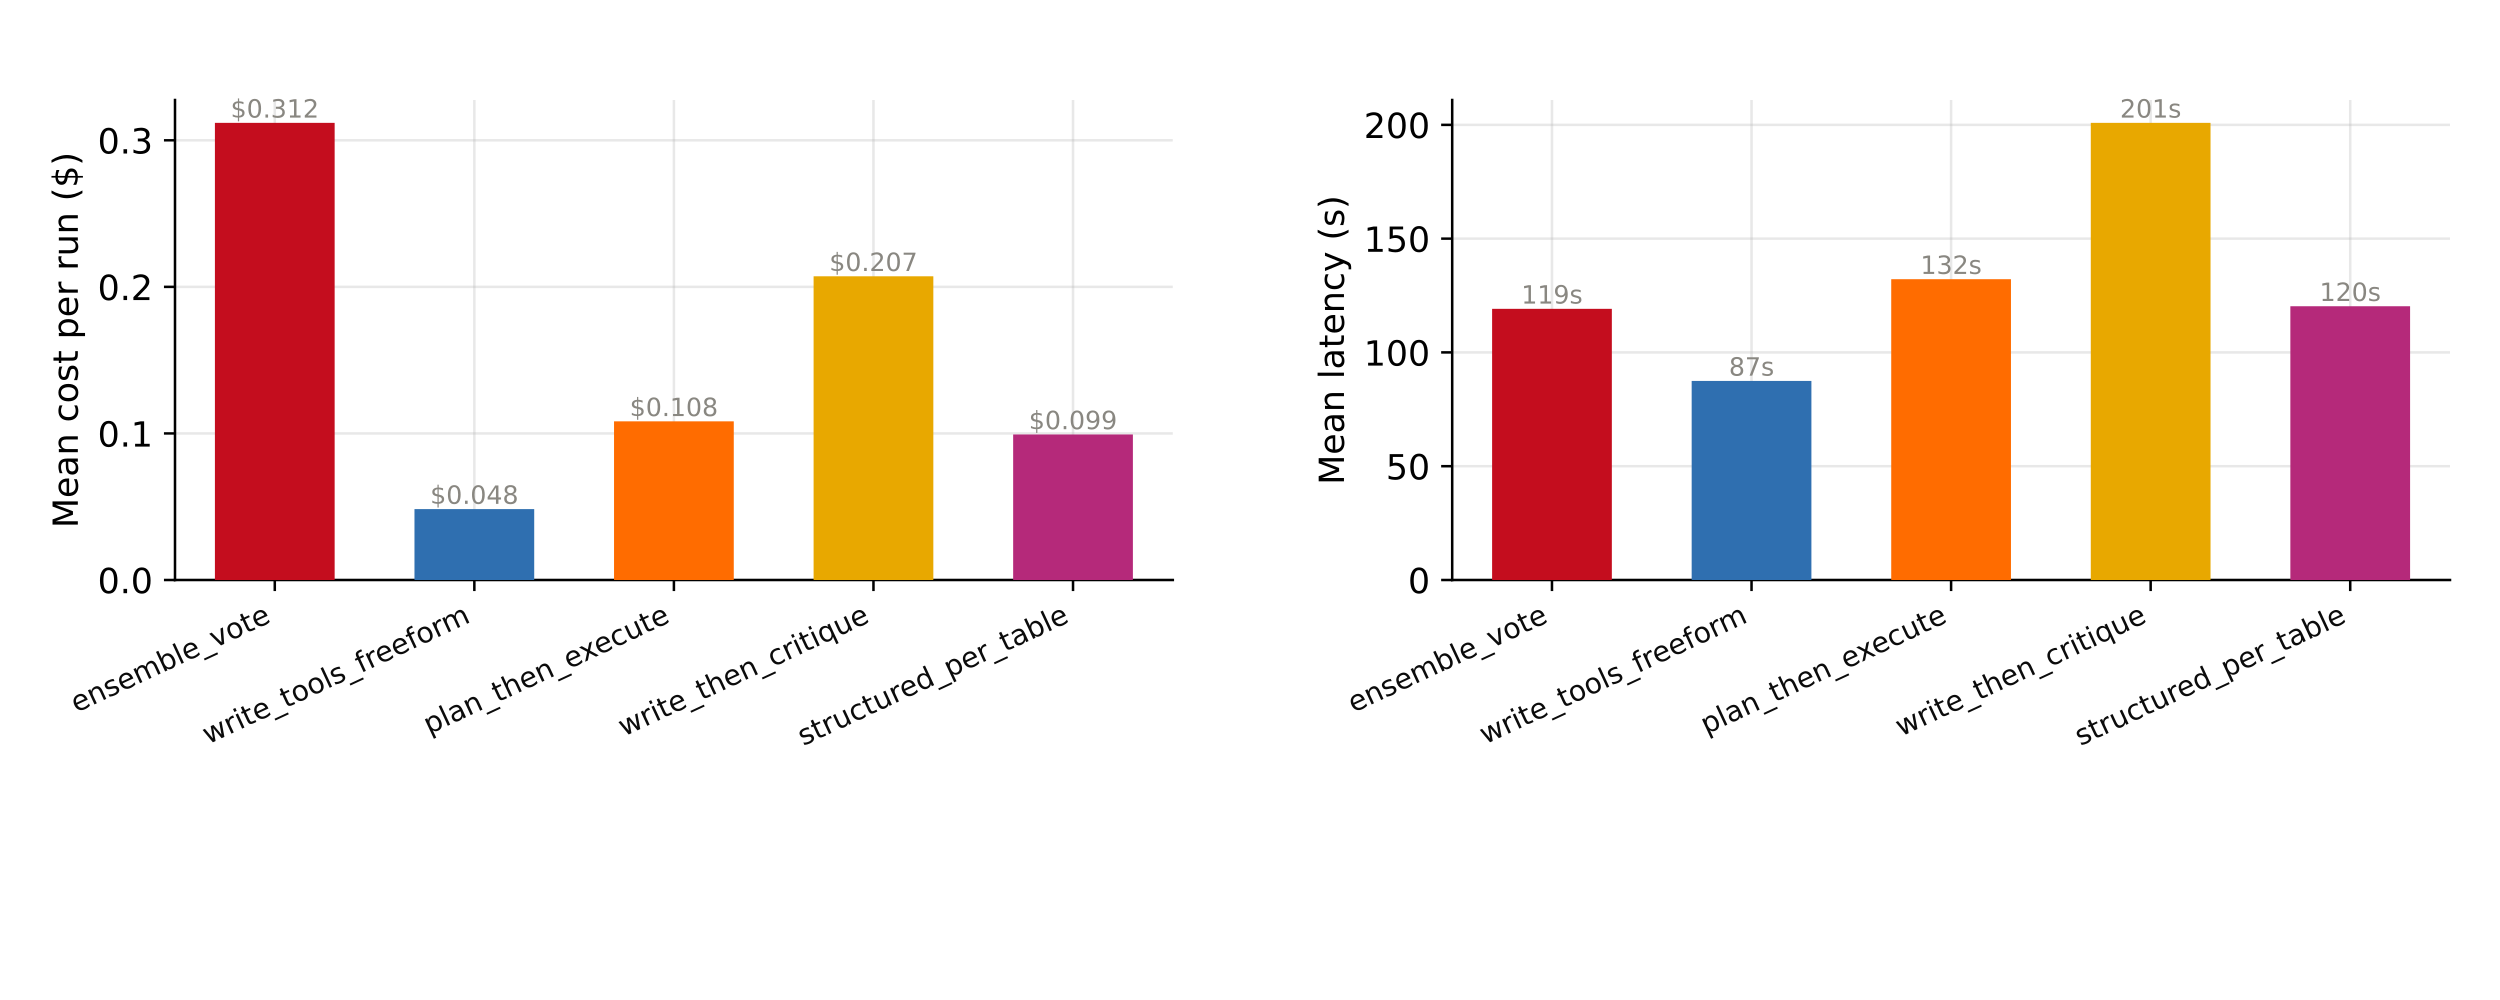
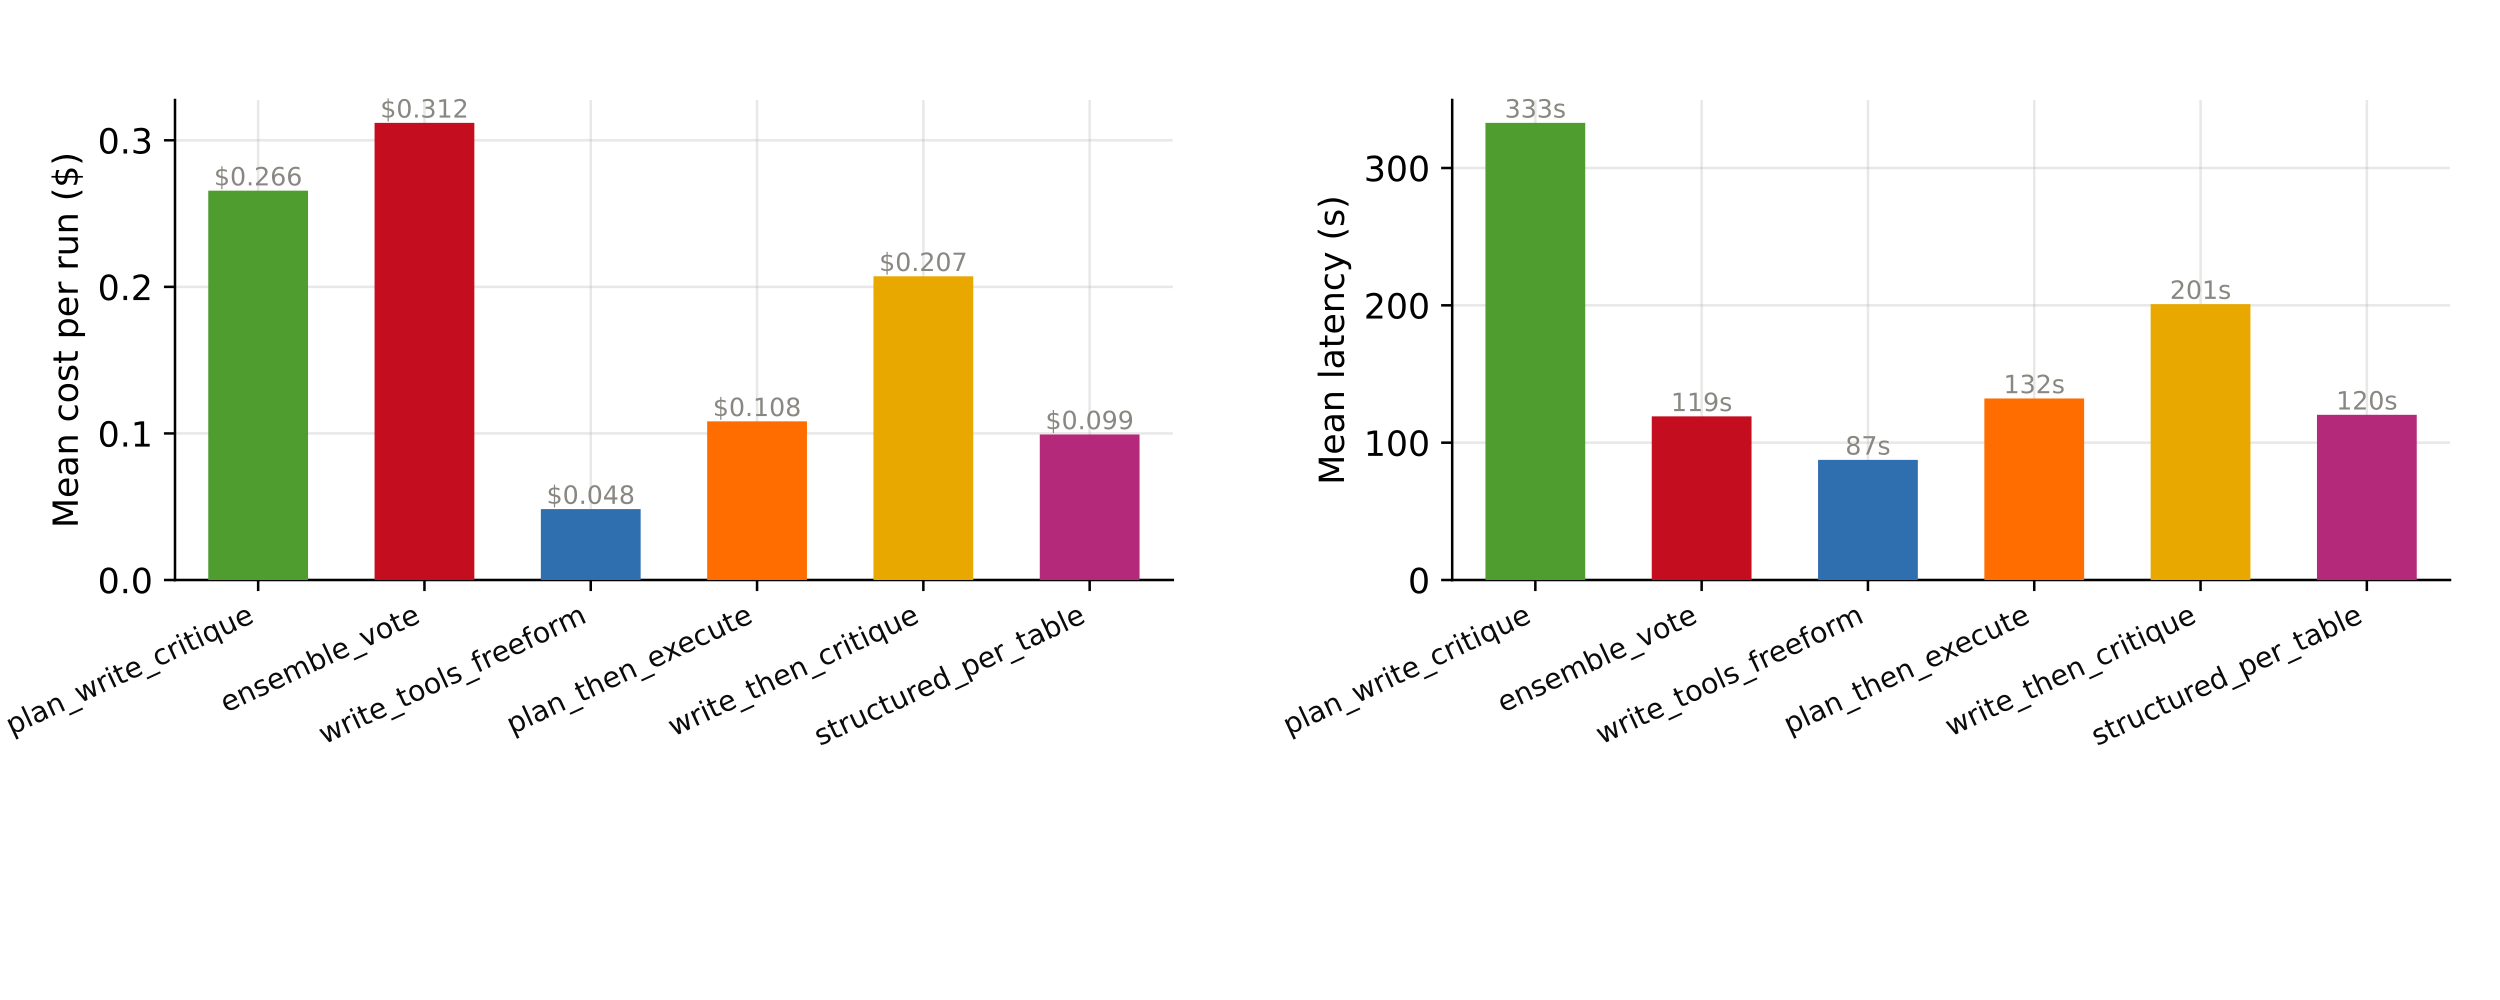
<svg xmlns="http://www.w3.org/2000/svg" xmlns:xlink="http://www.w3.org/1999/xlink" width="792pt" height="316.8pt" viewBox="0 0 792 316.8" version="1.1">
  <defs>
    <style type="text/css">*{stroke-linejoin: round; stroke-linecap: butt}</style>
  </defs>
  <g id="figure_1">
    <g id="patch_1">
      <path d="M 0 316.8  L 792 316.8  L 792 0  L 0 0  L 0 316.8  z " style="fill: none" />
    </g>
    <g id="axes_1">
      <g id="patch_2">
        <path d="M 55.44 183.744  L 371.545 183.744  L 371.545 31.68  L 55.44 31.68  L 55.44 183.744  z " style="fill: none" />
      </g>
      <g id="matplotlib.axis_1">
        <g id="xtick_1">
          <g id="line2d_1">
-             <path d="M 87.051 183.744  L 87.051 31.68  " clip-path="url(#p20675cf224)" style="fill: none; stroke: #b0b0b0; stroke-opacity: 0.3; stroke-width: 0.8; stroke-linecap: square" />
+             <path d="M 81.782 183.744  L 81.782 31.68  " clip-path="url(#p20675cf224)" style="fill: none; stroke: #b0b0b0; stroke-opacity: 0.3; stroke-width: 0.8; stroke-linecap: square" />
          </g>
          <g id="line2d_2">
            <defs>
              <path id="mf2f6656e72" d="M 0 0  L 0 3.5  " style="stroke: #000000; stroke-width: 0.8" />
            </defs>
            <g>
-               <use xlink:href="#mf2f6656e72" x="87.051" y="183.744" style="stroke: #000000; stroke-width: 0.8" />
+               <use xlink:href="#mf2f6656e72" x="81.782" y="183.744" style="stroke: #000000; stroke-width: 0.8" />
            </g>
          </g>
          <g id="text_1">
-             <text style="font-size: 9px; font-family: 'DejaVu Sans', 'Bitstream Vera Sans', 'Computer Modern Sans Serif', 'Lucida Grande', 'Verdana', 'Geneva', 'Lucid', 'Arial', 'Helvetica', 'Avant Garde', sans-serif; fill: #0b0b0b" transform="translate(24.17501 225.843) rotate(-25)">ensemble_vote</text>
+             <text style="font-size: 9px; font-family: 'DejaVu Sans', 'Bitstream Vera Sans', 'Computer Modern Sans Serif', 'Lucida Grande', 'Verdana', 'Geneva', 'Lucid', 'Arial', 'Helvetica', 'Avant Garde', sans-serif; fill: #0b0b0b" transform="translate(3.675095 232.9456) rotate(-25)">plan_write_critique</text>
          </g>
        </g>
        <g id="xtick_2">
          <g id="line2d_3">
-             <path d="M 150.272 183.744  L 150.272 31.68  " clip-path="url(#p20675cf224)" style="fill: none; stroke: #b0b0b0; stroke-opacity: 0.3; stroke-width: 0.8; stroke-linecap: square" />
+             <path d="M 134.466 183.744  L 134.466 31.68  " clip-path="url(#p20675cf224)" style="fill: none; stroke: #b0b0b0; stroke-opacity: 0.3; stroke-width: 0.8; stroke-linecap: square" />
          </g>
          <g id="line2d_4">
            <g>
-               <use xlink:href="#mf2f6656e72" x="150.272" y="183.744" style="stroke: #000000; stroke-width: 0.8" />
+               <use xlink:href="#mf2f6656e72" x="134.466" y="183.744" style="stroke: #000000; stroke-width: 0.8" />
            </g>
          </g>
          <g id="text_2">
-             <text style="font-size: 9px; font-family: 'DejaVu Sans', 'Bitstream Vera Sans', 'Computer Modern Sans Serif', 'Lucida Grande', 'Verdana', 'Geneva', 'Lucid', 'Arial', 'Helvetica', 'Avant Garde', sans-serif; fill: #0b0b0b" transform="translate(65.91954 235.8577) rotate(-25)">write_tools_freeform</text>
+             <text style="font-size: 9px; font-family: 'DejaVu Sans', 'Bitstream Vera Sans', 'Computer Modern Sans Serif', 'Lucida Grande', 'Verdana', 'Geneva', 'Lucid', 'Arial', 'Helvetica', 'Avant Garde', sans-serif; fill: #0b0b0b" transform="translate(71.5908 225.843) rotate(-25)">ensemble_vote</text>
          </g>
        </g>
        <g id="xtick_3">
          <g id="line2d_5">
-             <path d="M 213.493 183.744  L 213.493 31.68  " clip-path="url(#p20675cf224)" style="fill: none; stroke: #b0b0b0; stroke-opacity: 0.3; stroke-width: 0.8; stroke-linecap: square" />
+             <path d="M 187.151 183.744  L 187.151 31.68  " clip-path="url(#p20675cf224)" style="fill: none; stroke: #b0b0b0; stroke-opacity: 0.3; stroke-width: 0.8; stroke-linecap: square" />
          </g>
          <g id="line2d_6">
            <g>
-               <use xlink:href="#mf2f6656e72" x="213.493" y="183.744" style="stroke: #000000; stroke-width: 0.8" />
+               <use xlink:href="#mf2f6656e72" x="187.151" y="183.744" style="stroke: #000000; stroke-width: 0.8" />
            </g>
          </g>
          <g id="text_3">
-             <text style="font-size: 9px; font-family: 'DejaVu Sans', 'Bitstream Vera Sans', 'Computer Modern Sans Serif', 'Lucida Grande', 'Verdana', 'Geneva', 'Lucid', 'Arial', 'Helvetica', 'Avant Garde', sans-serif; fill: #0b0b0b" transform="translate(135.9324 232.6906) rotate(-25)">plan_then_execute</text>
+             <text style="font-size: 9px; font-family: 'DejaVu Sans', 'Bitstream Vera Sans', 'Computer Modern Sans Serif', 'Lucida Grande', 'Verdana', 'Geneva', 'Lucid', 'Arial', 'Helvetica', 'Avant Garde', sans-serif; fill: #0b0b0b" transform="translate(102.7985 235.8577) rotate(-25)">write_tools_freeform</text>
          </g>
        </g>
        <g id="xtick_4">
          <g id="line2d_7">
-             <path d="M 276.714 183.744  L 276.714 31.68  " clip-path="url(#p20675cf224)" style="fill: none; stroke: #b0b0b0; stroke-opacity: 0.3; stroke-width: 0.8; stroke-linecap: square" />
+             <path d="M 239.835 183.744  L 239.835 31.68  " clip-path="url(#p20675cf224)" style="fill: none; stroke: #b0b0b0; stroke-opacity: 0.3; stroke-width: 0.8; stroke-linecap: square" />
          </g>
          <g id="line2d_8">
            <g>
-               <use xlink:href="#mf2f6656e72" x="276.714" y="183.744" style="stroke: #000000; stroke-width: 0.8" />
+               <use xlink:href="#mf2f6656e72" x="239.835" y="183.744" style="stroke: #000000; stroke-width: 0.8" />
            </g>
          </g>
          <g id="text_4">
-             <text style="font-size: 9px; font-family: 'DejaVu Sans', 'Bitstream Vera Sans', 'Computer Modern Sans Serif', 'Lucida Grande', 'Verdana', 'Geneva', 'Lucid', 'Arial', 'Helvetica', 'Avant Garde', sans-serif; fill: #0b0b0b" transform="translate(197.6635 233.3854) rotate(-25)">write_then_critique</text>
+             <text style="font-size: 9px; font-family: 'DejaVu Sans', 'Bitstream Vera Sans', 'Computer Modern Sans Serif', 'Lucida Grande', 'Verdana', 'Geneva', 'Lucid', 'Arial', 'Helvetica', 'Avant Garde', sans-serif; fill: #0b0b0b" transform="translate(162.2745 232.6906) rotate(-25)">plan_then_execute</text>
          </g>
        </g>
        <g id="xtick_5">
          <g id="line2d_9">
-             <path d="M 339.935 183.744  L 339.935 31.68  " clip-path="url(#p20675cf224)" style="fill: none; stroke: #b0b0b0; stroke-opacity: 0.3; stroke-width: 0.8; stroke-linecap: square" />
+             <path d="M 292.519 183.744  L 292.519 31.68  " clip-path="url(#p20675cf224)" style="fill: none; stroke: #b0b0b0; stroke-opacity: 0.3; stroke-width: 0.8; stroke-linecap: square" />
          </g>
          <g id="line2d_10">
            <g>
-               <use xlink:href="#mf2f6656e72" x="339.935" y="183.744" style="stroke: #000000; stroke-width: 0.8" />
+               <use xlink:href="#mf2f6656e72" x="292.519" y="183.744" style="stroke: #000000; stroke-width: 0.8" />
            </g>
          </g>
          <g id="text_5">
-             <text style="font-size: 9px; font-family: 'DejaVu Sans', 'Bitstream Vera Sans', 'Computer Modern Sans Serif', 'Lucida Grande', 'Verdana', 'Geneva', 'Lucid', 'Arial', 'Helvetica', 'Avant Garde', sans-serif; fill: #0b0b0b" transform="translate(254.4828 236.3706) rotate(-25)">structured_per_table</text>
+             <text style="font-size: 9px; font-family: 'DejaVu Sans', 'Bitstream Vera Sans', 'Computer Modern Sans Serif', 'Lucida Grande', 'Verdana', 'Geneva', 'Lucid', 'Arial', 'Helvetica', 'Avant Garde', sans-serif; fill: #0b0b0b" transform="translate(213.4688 233.3854) rotate(-25)">write_then_critique</text>
+           </g>
+         </g>
+         <g id="xtick_6">
+           <g id="line2d_11">
+             <path d="M 345.203 183.744  L 345.203 31.68  " clip-path="url(#p20675cf224)" style="fill: none; stroke: #b0b0b0; stroke-opacity: 0.3; stroke-width: 0.8; stroke-linecap: square" />
+           </g>
+           <g id="line2d_12">
+             <g>
+               <use xlink:href="#mf2f6656e72" x="345.203" y="183.744" style="stroke: #000000; stroke-width: 0.8" />
+             </g>
+           </g>
+           <g id="text_6">
+             <text style="font-size: 9px; font-family: 'DejaVu Sans', 'Bitstream Vera Sans', 'Computer Modern Sans Serif', 'Lucida Grande', 'Verdana', 'Geneva', 'Lucid', 'Arial', 'Helvetica', 'Avant Garde', sans-serif; fill: #0b0b0b" transform="translate(259.7512 236.3706) rotate(-25)">structured_per_table</text>
          </g>
        </g>
      </g>
      <g id="matplotlib.axis_2">
        <g id="ytick_1">
-           <g id="line2d_11">
+           <g id="line2d_13">
            <path d="M 55.44 183.744  L 371.545 183.744  " clip-path="url(#p20675cf224)" style="fill: none; stroke: #b0b0b0; stroke-opacity: 0.3; stroke-width: 0.8; stroke-linecap: square" />
          </g>
-           <g id="line2d_12">
+           <g id="line2d_14">
            <defs>
              <path id="mb98aa62877" d="M 0 0  L -3.5 0  " style="stroke: #000000; stroke-width: 0.8" />
            </defs>
            <g>
              <use xlink:href="#mb98aa62877" x="55.44" y="183.744" style="stroke: #000000; stroke-width: 0.8" />
            </g>
          </g>
-           <g id="text_6">
+           <g id="text_7">
            <text style="font-size: 11px; font-family: 'DejaVu Sans', 'Bitstream Vera Sans', 'Computer Modern Sans Serif', 'Lucida Grande', 'Verdana', 'Geneva', 'Lucid', 'Arial', 'Helvetica', 'Avant Garde', sans-serif; text-anchor: end" x="48.44" y="187.923" transform="rotate(-0 48.44 187.9231)">0.0</text>
          </g>
        </g>
        <g id="ytick_2">
-           <g id="line2d_13">
+           <g id="line2d_15">
            <path d="M 55.44 137.312  L 371.545 137.312  " clip-path="url(#p20675cf224)" style="fill: none; stroke: #b0b0b0; stroke-opacity: 0.3; stroke-width: 0.8; stroke-linecap: square" />
          </g>
-           <g id="line2d_14">
+           <g id="line2d_16">
            <g>
              <use xlink:href="#mb98aa62877" x="55.44" y="137.312" style="stroke: #000000; stroke-width: 0.8" />
            </g>
          </g>
-           <g id="text_7">
+           <g id="text_8">
            <text style="font-size: 11px; font-family: 'DejaVu Sans', 'Bitstream Vera Sans', 'Computer Modern Sans Serif', 'Lucida Grande', 'Verdana', 'Geneva', 'Lucid', 'Arial', 'Helvetica', 'Avant Garde', sans-serif; text-anchor: end" x="48.44" y="141.492" transform="rotate(-0 48.44 141.4915)">0.1</text>
          </g>
        </g>
        <g id="ytick_3">
-           <g id="line2d_15">
+           <g id="line2d_17">
            <path d="M 55.44 90.881  L 371.545 90.881  " clip-path="url(#p20675cf224)" style="fill: none; stroke: #b0b0b0; stroke-opacity: 0.3; stroke-width: 0.8; stroke-linecap: square" />
          </g>
-           <g id="line2d_16">
+           <g id="line2d_18">
            <g>
              <use xlink:href="#mb98aa62877" x="55.44" y="90.881" style="stroke: #000000; stroke-width: 0.8" />
            </g>
          </g>
-           <g id="text_8">
+           <g id="text_9">
            <text style="font-size: 11px; font-family: 'DejaVu Sans', 'Bitstream Vera Sans', 'Computer Modern Sans Serif', 'Lucida Grande', 'Verdana', 'Geneva', 'Lucid', 'Arial', 'Helvetica', 'Avant Garde', sans-serif; text-anchor: end" x="48.44" y="95.06" transform="rotate(-0 48.44 95.05994)">0.2</text>
          </g>
        </g>
        <g id="ytick_4">
-           <g id="line2d_17">
+           <g id="line2d_19">
            <path d="M 55.44 44.449  L 371.545 44.449  " clip-path="url(#p20675cf224)" style="fill: none; stroke: #b0b0b0; stroke-opacity: 0.3; stroke-width: 0.8; stroke-linecap: square" />
          </g>
-           <g id="line2d_18">
+           <g id="line2d_20">
            <g>
              <use xlink:href="#mb98aa62877" x="55.44" y="44.449" style="stroke: #000000; stroke-width: 0.8" />
            </g>
          </g>
-           <g id="text_9">
+           <g id="text_10">
            <text style="font-size: 11px; font-family: 'DejaVu Sans', 'Bitstream Vera Sans', 'Computer Modern Sans Serif', 'Lucida Grande', 'Verdana', 'Geneva', 'Lucid', 'Arial', 'Helvetica', 'Avant Garde', sans-serif; text-anchor: end" x="48.44" y="48.628" transform="rotate(-0 48.44 48.62835)">0.3</text>
          </g>
        </g>
-         <g id="text_10">
+         <g id="text_11">
          <text style="font-size: 11px; font-family: 'DejaVu Sans', 'Bitstream Vera Sans', 'Computer Modern Sans Serif', 'Lucida Grande', 'Verdana', 'Geneva', 'Lucid', 'Arial', 'Helvetica', 'Avant Garde', sans-serif; text-anchor: middle" x="24.659" y="107.712" transform="rotate(-90 24.65891 107.712)">Mean cost per run ($)</text>
        </g>
      </g>
      <g id="patch_3">
        <path d="M 55.44 183.744  L 55.44 31.68  " style="fill: none; stroke: #000000; stroke-width: 0.8; stroke-linejoin: miter; stroke-linecap: square" />
      </g>
      <g id="patch_4">
        <path d="M 55.44 183.744  L 371.545 183.744  " style="fill: none; stroke: #000000; stroke-width: 0.8; stroke-linejoin: miter; stroke-linecap: square" />
      </g>
      <g id="patch_5">
-         <path d="M 68.084 183.744  L 106.017 183.744  L 106.017 38.921  L 68.084 38.921  z " clip-path="url(#p20675cf224)" style="fill: #c40d1e" />
+         <path d="M 65.977 183.744  L 97.587 183.744  L 97.587 60.406  L 65.977 60.406  z " clip-path="url(#p20675cf224)" style="fill: #4f9d2e" />
      </g>
      <g id="patch_6">
-         <path d="M 131.305 183.744  L 169.238 183.744  L 169.238 161.282  L 131.305 161.282  z " clip-path="url(#p20675cf224)" style="fill: #2f6fb0" />
+         <path d="M 118.661 183.744  L 150.272 183.744  L 150.272 38.921  L 118.661 38.921  z " clip-path="url(#p20675cf224)" style="fill: #c40d1e" />
      </g>
      <g id="patch_7">
-         <path d="M 194.526 183.744  L 232.459 183.744  L 232.459 133.482  L 194.526 133.482  z " clip-path="url(#p20675cf224)" style="fill: #ff6c00" />
+         <path d="M 171.345 183.744  L 202.956 183.744  L 202.956 161.282  L 171.345 161.282  z " clip-path="url(#p20675cf224)" style="fill: #2f6fb0" />
      </g>
      <g id="patch_8">
-         <path d="M 257.747 183.744  L 295.68 183.744  L 295.68 87.528  L 257.747 87.528  z " clip-path="url(#p20675cf224)" style="fill: #e8a800" />
+         <path d="M 224.029 183.744  L 255.64 183.744  L 255.64 133.482  L 224.029 133.482  z " clip-path="url(#p20675cf224)" style="fill: #ff6c00" />
      </g>
      <g id="patch_9">
-         <path d="M 320.968 183.744  L 358.901 183.744  L 358.901 137.638  L 320.968 137.638  z " clip-path="url(#p20675cf224)" style="fill: #b5297a" />
-       </g>
-       <g id="text_11">
-         <text style="font-size: 8px; font-family: 'DejaVu Sans', 'Bitstream Vera Sans', 'Computer Modern Sans Serif', 'Lucida Grande', 'Verdana', 'Geneva', 'Lucid', 'Arial', 'Helvetica', 'Avant Garde', sans-serif; text-anchor: middle; fill: #898781" x="87.051" y="37.257" transform="rotate(-0 87.05053 37.25739)">$0.312</text>
+         <path d="M 276.714 183.744  L 308.324 183.744  L 308.324 87.528  L 276.714 87.528  z " clip-path="url(#p20675cf224)" style="fill: #e8a800" />
+       </g>
+       <g id="patch_10">
+         <path d="M 329.398 183.744  L 361.008 183.744  L 361.008 137.638  L 329.398 137.638  z " clip-path="url(#p20675cf224)" style="fill: #b5297a" />
      </g>
      <g id="text_12">
-         <text style="font-size: 8px; font-family: 'DejaVu Sans', 'Bitstream Vera Sans', 'Computer Modern Sans Serif', 'Lucida Grande', 'Verdana', 'Geneva', 'Lucid', 'Arial', 'Helvetica', 'Avant Garde', sans-serif; text-anchor: middle; fill: #898781" x="150.272" y="159.619" transform="rotate(-0 150.2716 159.6185)">$0.048</text>
+         <text style="font-size: 8px; font-family: 'DejaVu Sans', 'Bitstream Vera Sans', 'Computer Modern Sans Serif', 'Lucida Grande', 'Verdana', 'Geneva', 'Lucid', 'Arial', 'Helvetica', 'Avant Garde', sans-serif; text-anchor: middle; fill: #898781" x="81.782" y="58.742" transform="rotate(-0 81.78211 58.74175)">$0.266</text>
      </g>
      <g id="text_13">
-         <text style="font-size: 8px; font-family: 'DejaVu Sans', 'Bitstream Vera Sans', 'Computer Modern Sans Serif', 'Lucida Grande', 'Verdana', 'Geneva', 'Lucid', 'Arial', 'Helvetica', 'Avant Garde', sans-serif; text-anchor: middle; fill: #898781" x="213.493" y="131.819" transform="rotate(-0 213.4926 131.8187)">$0.108</text>
+         <text style="font-size: 8px; font-family: 'DejaVu Sans', 'Bitstream Vera Sans', 'Computer Modern Sans Serif', 'Lucida Grande', 'Verdana', 'Geneva', 'Lucid', 'Arial', 'Helvetica', 'Avant Garde', sans-serif; text-anchor: middle; fill: #898781" x="134.466" y="37.257" transform="rotate(-0 134.4663 37.25739)">$0.312</text>
      </g>
      <g id="text_14">
-         <text style="font-size: 8px; font-family: 'DejaVu Sans', 'Bitstream Vera Sans', 'Computer Modern Sans Serif', 'Lucida Grande', 'Verdana', 'Geneva', 'Lucid', 'Arial', 'Helvetica', 'Avant Garde', sans-serif; text-anchor: middle; fill: #898781" x="276.714" y="85.864" transform="rotate(-0 276.7137 85.86446)">$0.207</text>
+         <text style="font-size: 8px; font-family: 'DejaVu Sans', 'Bitstream Vera Sans', 'Computer Modern Sans Serif', 'Lucida Grande', 'Verdana', 'Geneva', 'Lucid', 'Arial', 'Helvetica', 'Avant Garde', sans-serif; text-anchor: middle; fill: #898781" x="187.151" y="159.619" transform="rotate(-0 187.1505 159.6185)">$0.048</text>
      </g>
      <g id="text_15">
-         <text style="font-size: 8px; font-family: 'DejaVu Sans', 'Bitstream Vera Sans', 'Computer Modern Sans Serif', 'Lucida Grande', 'Verdana', 'Geneva', 'Lucid', 'Arial', 'Helvetica', 'Avant Garde', sans-serif; text-anchor: middle; fill: #898781" x="339.935" y="135.974" transform="rotate(-0 339.9347 135.9741)">$0.099</text>
+         <text style="font-size: 8px; font-family: 'DejaVu Sans', 'Bitstream Vera Sans', 'Computer Modern Sans Serif', 'Lucida Grande', 'Verdana', 'Geneva', 'Lucid', 'Arial', 'Helvetica', 'Avant Garde', sans-serif; text-anchor: middle; fill: #898781" x="239.835" y="131.819" transform="rotate(-0 239.8347 131.8187)">$0.108</text>
+       </g>
+       <g id="text_16">
+         <text style="font-size: 8px; font-family: 'DejaVu Sans', 'Bitstream Vera Sans', 'Computer Modern Sans Serif', 'Lucida Grande', 'Verdana', 'Geneva', 'Lucid', 'Arial', 'Helvetica', 'Avant Garde', sans-serif; text-anchor: middle; fill: #898781" x="292.519" y="85.864" transform="rotate(-0 292.5189 85.86446)">$0.207</text>
+       </g>
+       <g id="text_17">
+         <text style="font-size: 8px; font-family: 'DejaVu Sans', 'Bitstream Vera Sans', 'Computer Modern Sans Serif', 'Lucida Grande', 'Verdana', 'Geneva', 'Lucid', 'Arial', 'Helvetica', 'Avant Garde', sans-serif; text-anchor: middle; fill: #898781" x="345.203" y="135.974" transform="rotate(-0 345.2032 135.9741)">$0.099</text>
      </g>
    </g>
    <g id="axes_2">
-       <g id="patch_10">
+       <g id="patch_11">
        <path d="M 460.055 183.744  L 776.16 183.744  L 776.16 31.68  L 460.055 31.68  L 460.055 183.744  z " style="fill: none" />
      </g>
      <g id="matplotlib.axis_3">
-         <g id="xtick_6">
-           <g id="line2d_19">
-             <path d="M 491.665 183.744  L 491.665 31.68  " clip-path="url(#p74bf17eeef)" style="fill: none; stroke: #b0b0b0; stroke-opacity: 0.3; stroke-width: 0.8; stroke-linecap: square" />
-           </g>
-           <g id="line2d_20">
-             <g>
-               <use xlink:href="#mf2f6656e72" x="491.665" y="183.744" style="stroke: #000000; stroke-width: 0.8" />
-             </g>
-           </g>
-           <g id="text_16">
-             <text style="font-size: 9px; font-family: 'DejaVu Sans', 'Bitstream Vera Sans', 'Computer Modern Sans Serif', 'Lucida Grande', 'Verdana', 'Geneva', 'Lucid', 'Arial', 'Helvetica', 'Avant Garde', sans-serif; fill: #0b0b0b" transform="translate(428.7897 225.843) rotate(-25)">ensemble_vote</text>
-           </g>
-         </g>
        <g id="xtick_7">
          <g id="line2d_21">
-             <path d="M 554.886 183.744  L 554.886 31.68  " clip-path="url(#p74bf17eeef)" style="fill: none; stroke: #b0b0b0; stroke-opacity: 0.3; stroke-width: 0.8; stroke-linecap: square" />
+             <path d="M 486.397 183.744  L 486.397 31.68  " clip-path="url(#p74bf17eeef)" style="fill: none; stroke: #b0b0b0; stroke-opacity: 0.3; stroke-width: 0.8; stroke-linecap: square" />
          </g>
          <g id="line2d_22">
            <g>
-               <use xlink:href="#mf2f6656e72" x="554.886" y="183.744" style="stroke: #000000; stroke-width: 0.8" />
-             </g>
-           </g>
-           <g id="text_17">
-             <text style="font-size: 9px; font-family: 'DejaVu Sans', 'Bitstream Vera Sans', 'Computer Modern Sans Serif', 'Lucida Grande', 'Verdana', 'Geneva', 'Lucid', 'Arial', 'Helvetica', 'Avant Garde', sans-serif; fill: #0b0b0b" transform="translate(470.5343 235.8577) rotate(-25)">write_tools_freeform</text>
+               <use xlink:href="#mf2f6656e72" x="486.397" y="183.744" style="stroke: #000000; stroke-width: 0.8" />
+             </g>
+           </g>
+           <g id="text_18">
+             <text style="font-size: 9px; font-family: 'DejaVu Sans', 'Bitstream Vera Sans', 'Computer Modern Sans Serif', 'Lucida Grande', 'Verdana', 'Geneva', 'Lucid', 'Arial', 'Helvetica', 'Avant Garde', sans-serif; fill: #0b0b0b" transform="translate(408.2898 232.9456) rotate(-25)">plan_write_critique</text>
          </g>
        </g>
        <g id="xtick_8">
          <g id="line2d_23">
-             <path d="M 618.107 183.744  L 618.107 31.68  " clip-path="url(#p74bf17eeef)" style="fill: none; stroke: #b0b0b0; stroke-opacity: 0.3; stroke-width: 0.8; stroke-linecap: square" />
+             <path d="M 539.081 183.744  L 539.081 31.68  " clip-path="url(#p74bf17eeef)" style="fill: none; stroke: #b0b0b0; stroke-opacity: 0.3; stroke-width: 0.8; stroke-linecap: square" />
          </g>
          <g id="line2d_24">
            <g>
-               <use xlink:href="#mf2f6656e72" x="618.107" y="183.744" style="stroke: #000000; stroke-width: 0.8" />
-             </g>
-           </g>
-           <g id="text_18">
-             <text style="font-size: 9px; font-family: 'DejaVu Sans', 'Bitstream Vera Sans', 'Computer Modern Sans Serif', 'Lucida Grande', 'Verdana', 'Geneva', 'Lucid', 'Arial', 'Helvetica', 'Avant Garde', sans-serif; fill: #0b0b0b" transform="translate(540.5471 232.6906) rotate(-25)">plan_then_execute</text>
+               <use xlink:href="#mf2f6656e72" x="539.081" y="183.744" style="stroke: #000000; stroke-width: 0.8" />
+             </g>
+           </g>
+           <g id="text_19">
+             <text style="font-size: 9px; font-family: 'DejaVu Sans', 'Bitstream Vera Sans', 'Computer Modern Sans Serif', 'Lucida Grande', 'Verdana', 'Geneva', 'Lucid', 'Arial', 'Helvetica', 'Avant Garde', sans-serif; fill: #0b0b0b" transform="translate(476.2055 225.843) rotate(-25)">ensemble_vote</text>
          </g>
        </g>
        <g id="xtick_9">
          <g id="line2d_25">
-             <path d="M 681.328 183.744  L 681.328 31.68  " clip-path="url(#p74bf17eeef)" style="fill: none; stroke: #b0b0b0; stroke-opacity: 0.3; stroke-width: 0.8; stroke-linecap: square" />
+             <path d="M 591.765 183.744  L 591.765 31.68  " clip-path="url(#p74bf17eeef)" style="fill: none; stroke: #b0b0b0; stroke-opacity: 0.3; stroke-width: 0.8; stroke-linecap: square" />
          </g>
          <g id="line2d_26">
            <g>
-               <use xlink:href="#mf2f6656e72" x="681.328" y="183.744" style="stroke: #000000; stroke-width: 0.8" />
-             </g>
-           </g>
-           <g id="text_19">
-             <text style="font-size: 9px; font-family: 'DejaVu Sans', 'Bitstream Vera Sans', 'Computer Modern Sans Serif', 'Lucida Grande', 'Verdana', 'Geneva', 'Lucid', 'Arial', 'Helvetica', 'Avant Garde', sans-serif; fill: #0b0b0b" transform="translate(602.2783 233.3854) rotate(-25)">write_then_critique</text>
+               <use xlink:href="#mf2f6656e72" x="591.765" y="183.744" style="stroke: #000000; stroke-width: 0.8" />
+             </g>
+           </g>
+           <g id="text_20">
+             <text style="font-size: 9px; font-family: 'DejaVu Sans', 'Bitstream Vera Sans', 'Computer Modern Sans Serif', 'Lucida Grande', 'Verdana', 'Geneva', 'Lucid', 'Arial', 'Helvetica', 'Avant Garde', sans-serif; fill: #0b0b0b" transform="translate(507.4132 235.8577) rotate(-25)">write_tools_freeform</text>
          </g>
        </g>
        <g id="xtick_10">
          <g id="line2d_27">
-             <path d="M 744.549 183.744  L 744.549 31.68  " clip-path="url(#p74bf17eeef)" style="fill: none; stroke: #b0b0b0; stroke-opacity: 0.3; stroke-width: 0.8; stroke-linecap: square" />
+             <path d="M 644.449 183.744  L 644.449 31.68  " clip-path="url(#p74bf17eeef)" style="fill: none; stroke: #b0b0b0; stroke-opacity: 0.3; stroke-width: 0.8; stroke-linecap: square" />
          </g>
          <g id="line2d_28">
            <g>
-               <use xlink:href="#mf2f6656e72" x="744.549" y="183.744" style="stroke: #000000; stroke-width: 0.8" />
-             </g>
-           </g>
-           <g id="text_20">
-             <text style="font-size: 9px; font-family: 'DejaVu Sans', 'Bitstream Vera Sans', 'Computer Modern Sans Serif', 'Lucida Grande', 'Verdana', 'Geneva', 'Lucid', 'Arial', 'Helvetica', 'Avant Garde', sans-serif; fill: #0b0b0b" transform="translate(659.0975 236.3706) rotate(-25)">structured_per_table</text>
+               <use xlink:href="#mf2f6656e72" x="644.449" y="183.744" style="stroke: #000000; stroke-width: 0.8" />
+             </g>
+           </g>
+           <g id="text_21">
+             <text style="font-size: 9px; font-family: 'DejaVu Sans', 'Bitstream Vera Sans', 'Computer Modern Sans Serif', 'Lucida Grande', 'Verdana', 'Geneva', 'Lucid', 'Arial', 'Helvetica', 'Avant Garde', sans-serif; fill: #0b0b0b" transform="translate(566.8892 232.6906) rotate(-25)">plan_then_execute</text>
+           </g>
+         </g>
+         <g id="xtick_11">
+           <g id="line2d_29">
+             <path d="M 697.134 183.744  L 697.134 31.68  " clip-path="url(#p74bf17eeef)" style="fill: none; stroke: #b0b0b0; stroke-opacity: 0.3; stroke-width: 0.8; stroke-linecap: square" />
+           </g>
+           <g id="line2d_30">
+             <g>
+               <use xlink:href="#mf2f6656e72" x="697.134" y="183.744" style="stroke: #000000; stroke-width: 0.8" />
+             </g>
+           </g>
+           <g id="text_22">
+             <text style="font-size: 9px; font-family: 'DejaVu Sans', 'Bitstream Vera Sans', 'Computer Modern Sans Serif', 'Lucida Grande', 'Verdana', 'Geneva', 'Lucid', 'Arial', 'Helvetica', 'Avant Garde', sans-serif; fill: #0b0b0b" transform="translate(618.0835 233.3854) rotate(-25)">write_then_critique</text>
+           </g>
+         </g>
+         <g id="xtick_12">
+           <g id="line2d_31">
+             <path d="M 749.818 183.744  L 749.818 31.68  " clip-path="url(#p74bf17eeef)" style="fill: none; stroke: #b0b0b0; stroke-opacity: 0.3; stroke-width: 0.8; stroke-linecap: square" />
+           </g>
+           <g id="line2d_32">
+             <g>
+               <use xlink:href="#mf2f6656e72" x="749.818" y="183.744" style="stroke: #000000; stroke-width: 0.8" />
+             </g>
+           </g>
+           <g id="text_23">
+             <text style="font-size: 9px; font-family: 'DejaVu Sans', 'Bitstream Vera Sans', 'Computer Modern Sans Serif', 'Lucida Grande', 'Verdana', 'Geneva', 'Lucid', 'Arial', 'Helvetica', 'Avant Garde', sans-serif; fill: #0b0b0b" transform="translate(664.366 236.3706) rotate(-25)">structured_per_table</text>
          </g>
        </g>
      </g>
      <g id="matplotlib.axis_4">
        <g id="ytick_5">
-           <g id="line2d_29">
+           <g id="line2d_33">
            <path d="M 460.055 183.744  L 776.16 183.744  " clip-path="url(#p74bf17eeef)" style="fill: none; stroke: #b0b0b0; stroke-opacity: 0.3; stroke-width: 0.8; stroke-linecap: square" />
          </g>
-           <g id="line2d_30">
+           <g id="line2d_34">
            <g>
              <use xlink:href="#mb98aa62877" x="460.055" y="183.744" style="stroke: #000000; stroke-width: 0.8" />
            </g>
          </g>
-           <g id="text_21">
+           <g id="text_24">
            <text style="font-size: 11px; font-family: 'DejaVu Sans', 'Bitstream Vera Sans', 'Computer Modern Sans Serif', 'Lucida Grande', 'Verdana', 'Geneva', 'Lucid', 'Arial', 'Helvetica', 'Avant Garde', sans-serif; text-anchor: end" x="453.055" y="187.923" transform="rotate(-0 453.0547 187.9231)">0</text>
          </g>
        </g>
        <g id="ytick_6">
-           <g id="line2d_31">
-             <path d="M 460.055 147.695  L 776.16 147.695  " clip-path="url(#p74bf17eeef)" style="fill: none; stroke: #b0b0b0; stroke-opacity: 0.3; stroke-width: 0.8; stroke-linecap: square" />
-           </g>
-           <g id="line2d_32">
-             <g>
-               <use xlink:href="#mb98aa62877" x="460.055" y="147.695" style="stroke: #000000; stroke-width: 0.8" />
-             </g>
-           </g>
-           <g id="text_22">
-             <text style="font-size: 11px; font-family: 'DejaVu Sans', 'Bitstream Vera Sans', 'Computer Modern Sans Serif', 'Lucida Grande', 'Verdana', 'Geneva', 'Lucid', 'Arial', 'Helvetica', 'Avant Garde', sans-serif; text-anchor: end" x="453.055" y="151.874" transform="rotate(-0 453.0547 151.8744)">50</text>
+           <g id="line2d_35">
+             <path d="M 460.055 140.236  L 776.16 140.236  " clip-path="url(#p74bf17eeef)" style="fill: none; stroke: #b0b0b0; stroke-opacity: 0.3; stroke-width: 0.8; stroke-linecap: square" />
+           </g>
+           <g id="line2d_36">
+             <g>
+               <use xlink:href="#mb98aa62877" x="460.055" y="140.236" style="stroke: #000000; stroke-width: 0.8" />
+             </g>
+           </g>
+           <g id="text_25">
+             <text style="font-size: 11px; font-family: 'DejaVu Sans', 'Bitstream Vera Sans', 'Computer Modern Sans Serif', 'Lucida Grande', 'Verdana', 'Geneva', 'Lucid', 'Arial', 'Helvetica', 'Avant Garde', sans-serif; text-anchor: end" x="453.055" y="144.415" transform="rotate(-0 453.0547 144.4154)">100</text>
          </g>
        </g>
        <g id="ytick_7">
-           <g id="line2d_33">
-             <path d="M 460.055 111.647  L 776.16 111.647  " clip-path="url(#p74bf17eeef)" style="fill: none; stroke: #b0b0b0; stroke-opacity: 0.3; stroke-width: 0.8; stroke-linecap: square" />
-           </g>
-           <g id="line2d_34">
-             <g>
-               <use xlink:href="#mb98aa62877" x="460.055" y="111.647" style="stroke: #000000; stroke-width: 0.8" />
-             </g>
-           </g>
-           <g id="text_23">
-             <text style="font-size: 11px; font-family: 'DejaVu Sans', 'Bitstream Vera Sans', 'Computer Modern Sans Serif', 'Lucida Grande', 'Verdana', 'Geneva', 'Lucid', 'Arial', 'Helvetica', 'Avant Garde', sans-serif; text-anchor: end" x="453.055" y="115.826" transform="rotate(-0 453.0547 115.8256)">100</text>
+           <g id="line2d_37">
+             <path d="M 460.055 96.729  L 776.16 96.729  " clip-path="url(#p74bf17eeef)" style="fill: none; stroke: #b0b0b0; stroke-opacity: 0.3; stroke-width: 0.8; stroke-linecap: square" />
+           </g>
+           <g id="line2d_38">
+             <g>
+               <use xlink:href="#mb98aa62877" x="460.055" y="96.729" style="stroke: #000000; stroke-width: 0.8" />
+             </g>
+           </g>
+           <g id="text_26">
+             <text style="font-size: 11px; font-family: 'DejaVu Sans', 'Bitstream Vera Sans', 'Computer Modern Sans Serif', 'Lucida Grande', 'Verdana', 'Geneva', 'Lucid', 'Arial', 'Helvetica', 'Avant Garde', sans-serif; text-anchor: end" x="453.055" y="100.908" transform="rotate(-0 453.0547 100.9077)">200</text>
          </g>
        </g>
        <g id="ytick_8">
-           <g id="line2d_35">
-             <path d="M 460.055 75.598  L 776.16 75.598  " clip-path="url(#p74bf17eeef)" style="fill: none; stroke: #b0b0b0; stroke-opacity: 0.3; stroke-width: 0.8; stroke-linecap: square" />
-           </g>
-           <g id="line2d_36">
-             <g>
-               <use xlink:href="#mb98aa62877" x="460.055" y="75.598" style="stroke: #000000; stroke-width: 0.8" />
-             </g>
-           </g>
-           <g id="text_24">
-             <text style="font-size: 11px; font-family: 'DejaVu Sans', 'Bitstream Vera Sans', 'Computer Modern Sans Serif', 'Lucida Grande', 'Verdana', 'Geneva', 'Lucid', 'Arial', 'Helvetica', 'Avant Garde', sans-serif; text-anchor: end" x="453.055" y="79.777" transform="rotate(-0 453.0547 79.7769)">150</text>
-           </g>
-         </g>
-         <g id="ytick_9">
-           <g id="line2d_37">
-             <path d="M 460.055 39.549  L 776.16 39.549  " clip-path="url(#p74bf17eeef)" style="fill: none; stroke: #b0b0b0; stroke-opacity: 0.3; stroke-width: 0.8; stroke-linecap: square" />
-           </g>
-           <g id="line2d_38">
-             <g>
-               <use xlink:href="#mb98aa62877" x="460.055" y="39.549" style="stroke: #000000; stroke-width: 0.8" />
-             </g>
-           </g>
-           <g id="text_25">
-             <text style="font-size: 11px; font-family: 'DejaVu Sans', 'Bitstream Vera Sans', 'Computer Modern Sans Serif', 'Lucida Grande', 'Verdana', 'Geneva', 'Lucid', 'Arial', 'Helvetica', 'Avant Garde', sans-serif; text-anchor: end" x="453.055" y="43.728" transform="rotate(-0 453.0547 43.72815)">200</text>
-           </g>
-         </g>
-         <g id="text_26">
+           <g id="line2d_39">
+             <path d="M 460.055 53.221  L 776.16 53.221  " clip-path="url(#p74bf17eeef)" style="fill: none; stroke: #b0b0b0; stroke-opacity: 0.3; stroke-width: 0.8; stroke-linecap: square" />
+           </g>
+           <g id="line2d_40">
+             <g>
+               <use xlink:href="#mb98aa62877" x="460.055" y="53.221" style="stroke: #000000; stroke-width: 0.8" />
+             </g>
+           </g>
+           <g id="text_27">
+             <text style="font-size: 11px; font-family: 'DejaVu Sans', 'Bitstream Vera Sans', 'Computer Modern Sans Serif', 'Lucida Grande', 'Verdana', 'Geneva', 'Lucid', 'Arial', 'Helvetica', 'Avant Garde', sans-serif; text-anchor: end" x="453.055" y="57.4" transform="rotate(-0 453.0547 57.40003)">300</text>
+           </g>
+         </g>
+         <g id="text_28">
          <text style="font-size: 11px; font-family: 'DejaVu Sans', 'Bitstream Vera Sans', 'Computer Modern Sans Serif', 'Lucida Grande', 'Verdana', 'Geneva', 'Lucid', 'Arial', 'Helvetica', 'Avant Garde', sans-serif; text-anchor: middle" x="425.771" y="107.712" transform="rotate(-90 425.7708 107.712)">Mean latency (s)</text>
        </g>
      </g>
-       <g id="patch_11">
+       <g id="patch_12">
        <path d="M 460.055 183.744  L 460.055 31.68  " style="fill: none; stroke: #000000; stroke-width: 0.8; stroke-linejoin: miter; stroke-linecap: square" />
      </g>
-       <g id="patch_12">
+       <g id="patch_13">
        <path d="M 460.055 183.744  L 776.16 183.744  " style="fill: none; stroke: #000000; stroke-width: 0.8; stroke-linejoin: miter; stroke-linecap: square" />
      </g>
-       <g id="patch_13">
-         <path d="M 472.699 183.744  L 510.632 183.744  L 510.632 97.839  L 472.699 97.839  z " clip-path="url(#p74bf17eeef)" style="fill: #c40d1e" />
-       </g>
      <g id="patch_14">
-         <path d="M 535.92 183.744  L 573.853 183.744  L 573.853 120.679  L 535.92 120.679  z " clip-path="url(#p74bf17eeef)" style="fill: #2f6fb0" />
+         <path d="M 470.592 183.744  L 502.202 183.744  L 502.202 38.921  L 470.592 38.921  z " clip-path="url(#p74bf17eeef)" style="fill: #4f9d2e" />
      </g>
      <g id="patch_15">
-         <path d="M 599.141 183.744  L 637.074 183.744  L 637.074 88.451  L 599.141 88.451  z " clip-path="url(#p74bf17eeef)" style="fill: #ff6c00" />
+         <path d="M 523.276 183.744  L 554.886 183.744  L 554.886 131.904  L 523.276 131.904  z " clip-path="url(#p74bf17eeef)" style="fill: #c40d1e" />
      </g>
      <g id="patch_16">
-         <path d="M 662.362 183.744  L 700.295 183.744  L 700.295 38.921  L 662.362 38.921  z " clip-path="url(#p74bf17eeef)" style="fill: #e8a800" />
+         <path d="M 575.96 183.744  L 607.571 183.744  L 607.571 145.687  L 575.96 145.687  z " clip-path="url(#p74bf17eeef)" style="fill: #2f6fb0" />
      </g>
      <g id="patch_17">
-         <path d="M 725.583 183.744  L 763.516 183.744  L 763.516 97.018  L 725.583 97.018  z " clip-path="url(#p74bf17eeef)" style="fill: #b5297a" />
-       </g>
-       <g id="text_27">
-         <text style="font-size: 8px; font-family: 'DejaVu Sans', 'Bitstream Vera Sans', 'Computer Modern Sans Serif', 'Lucida Grande', 'Verdana', 'Geneva', 'Lucid', 'Arial', 'Helvetica', 'Avant Garde', sans-serif; text-anchor: middle; fill: #898781" x="491.665" y="96.176" transform="rotate(-0 491.6653 96.17556)">119s</text>
-       </g>
-       <g id="text_28">
-         <text style="font-size: 8px; font-family: 'DejaVu Sans', 'Bitstream Vera Sans', 'Computer Modern Sans Serif', 'Lucida Grande', 'Verdana', 'Geneva', 'Lucid', 'Arial', 'Helvetica', 'Avant Garde', sans-serif; text-anchor: middle; fill: #898781" x="554.886" y="119.015" transform="rotate(-0 554.8863 119.0155)">87s</text>
+         <path d="M 628.644 183.744  L 660.255 183.744  L 660.255 126.239  L 628.644 126.239  z " clip-path="url(#p74bf17eeef)" style="fill: #ff6c00" />
+       </g>
+       <g id="patch_18">
+         <path d="M 681.328 183.744  L 712.939 183.744  L 712.939 96.35  L 681.328 96.35  z " clip-path="url(#p74bf17eeef)" style="fill: #e8a800" />
+       </g>
+       <g id="patch_19">
+         <path d="M 734.013 183.744  L 765.623 183.744  L 765.623 131.408  L 734.013 131.408  z " clip-path="url(#p74bf17eeef)" style="fill: #b5297a" />
      </g>
      <g id="text_29">
-         <text style="font-size: 8px; font-family: 'DejaVu Sans', 'Bitstream Vera Sans', 'Computer Modern Sans Serif', 'Lucida Grande', 'Verdana', 'Geneva', 'Lucid', 'Arial', 'Helvetica', 'Avant Garde', sans-serif; text-anchor: middle; fill: #898781" x="618.107" y="86.788" transform="rotate(-0 618.1074 86.78774)">132s</text>
+         <text style="font-size: 8px; font-family: 'DejaVu Sans', 'Bitstream Vera Sans', 'Computer Modern Sans Serif', 'Lucida Grande', 'Verdana', 'Geneva', 'Lucid', 'Arial', 'Helvetica', 'Avant Garde', sans-serif; text-anchor: middle; fill: #898781" x="486.397" y="37.257" transform="rotate(-0 486.3968 37.25739)">333s</text>
      </g>
      <g id="text_30">
-         <text style="font-size: 8px; font-family: 'DejaVu Sans', 'Bitstream Vera Sans', 'Computer Modern Sans Serif', 'Lucida Grande', 'Verdana', 'Geneva', 'Lucid', 'Arial', 'Helvetica', 'Avant Garde', sans-serif; text-anchor: middle; fill: #898781" x="681.328" y="37.257" transform="rotate(-0 681.3284 37.25739)">201s</text>
+         <text style="font-size: 8px; font-family: 'DejaVu Sans', 'Bitstream Vera Sans', 'Computer Modern Sans Serif', 'Lucida Grande', 'Verdana', 'Geneva', 'Lucid', 'Arial', 'Helvetica', 'Avant Garde', sans-serif; text-anchor: middle; fill: #898781" x="539.081" y="130.241" transform="rotate(-0 539.0811 130.2405)">119s</text>
      </g>
      <g id="text_31">
-         <text style="font-size: 8px; font-family: 'DejaVu Sans', 'Bitstream Vera Sans', 'Computer Modern Sans Serif', 'Lucida Grande', 'Verdana', 'Geneva', 'Lucid', 'Arial', 'Helvetica', 'Avant Garde', sans-serif; text-anchor: middle; fill: #898781" x="744.549" y="95.354" transform="rotate(-0 744.5495 95.35396)">120s</text>
+         <text style="font-size: 8px; font-family: 'DejaVu Sans', 'Bitstream Vera Sans', 'Computer Modern Sans Serif', 'Lucida Grande', 'Verdana', 'Geneva', 'Lucid', 'Arial', 'Helvetica', 'Avant Garde', sans-serif; text-anchor: middle; fill: #898781" x="591.765" y="144.023" transform="rotate(-0 591.7653 144.0234)">87s</text>
+       </g>
+       <g id="text_32">
+         <text style="font-size: 8px; font-family: 'DejaVu Sans', 'Bitstream Vera Sans', 'Computer Modern Sans Serif', 'Lucida Grande', 'Verdana', 'Geneva', 'Lucid', 'Arial', 'Helvetica', 'Avant Garde', sans-serif; text-anchor: middle; fill: #898781" x="644.449" y="124.575" transform="rotate(-0 644.4495 124.5754)">132s</text>
+       </g>
+       <g id="text_33">
+         <text style="font-size: 8px; font-family: 'DejaVu Sans', 'Bitstream Vera Sans', 'Computer Modern Sans Serif', 'Lucida Grande', 'Verdana', 'Geneva', 'Lucid', 'Arial', 'Helvetica', 'Avant Garde', sans-serif; text-anchor: middle; fill: #898781" x="697.134" y="94.686" transform="rotate(-0 697.1337 94.68595)">201s</text>
+       </g>
+       <g id="text_34">
+         <text style="font-size: 8px; font-family: 'DejaVu Sans', 'Bitstream Vera Sans', 'Computer Modern Sans Serif', 'Lucida Grande', 'Verdana', 'Geneva', 'Lucid', 'Arial', 'Helvetica', 'Avant Garde', sans-serif; text-anchor: middle; fill: #898781" x="749.818" y="129.745" transform="rotate(-0 749.8179 129.7447)">120s</text>
      </g>
    </g>
  </g>
  <defs>
    <clipPath id="p20675cf224">
      <rect x="55.44" y="31.68" width="316.105" height="152.064" />
    </clipPath>
    <clipPath id="p74bf17eeef">
      <rect x="460.055" y="31.68" width="316.105" height="152.064" />
    </clipPath>
  </defs>
</svg>
